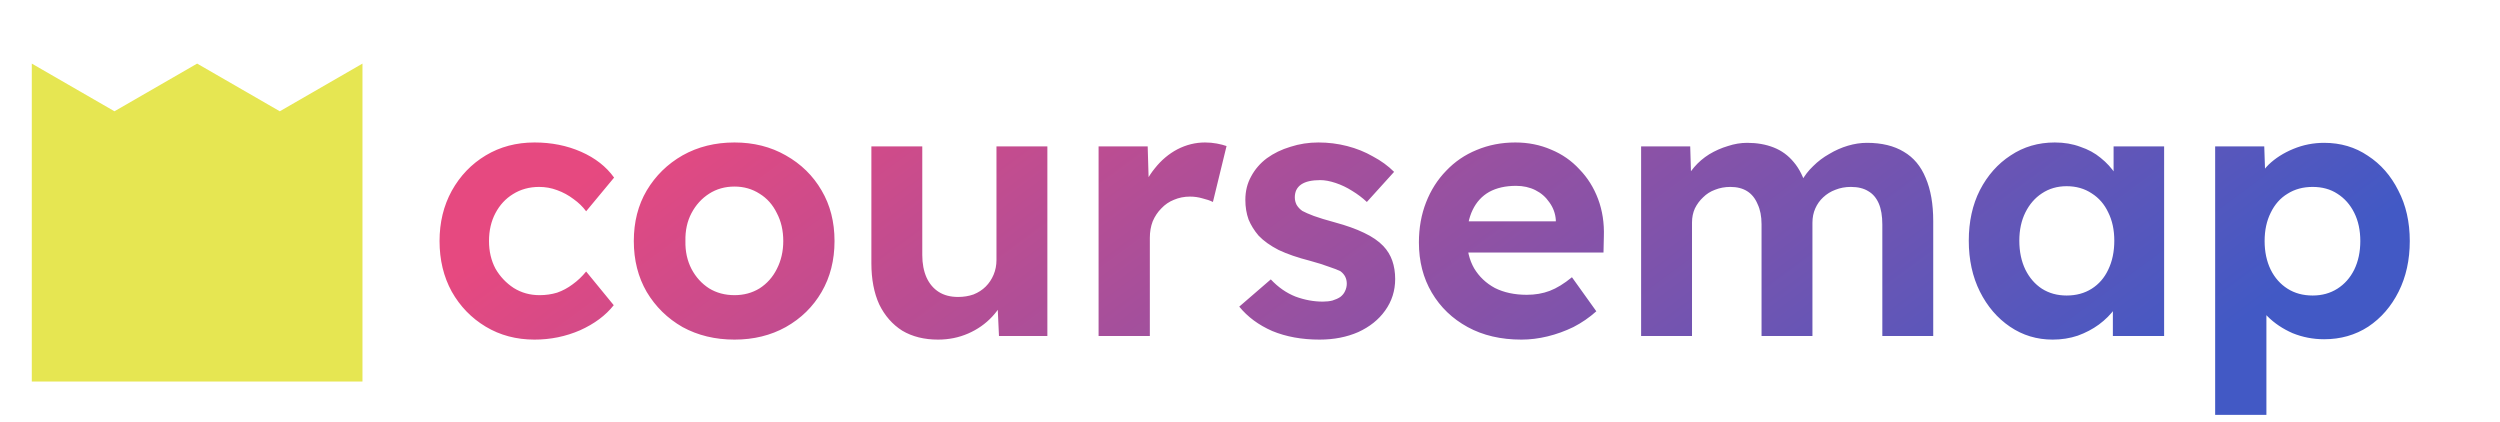
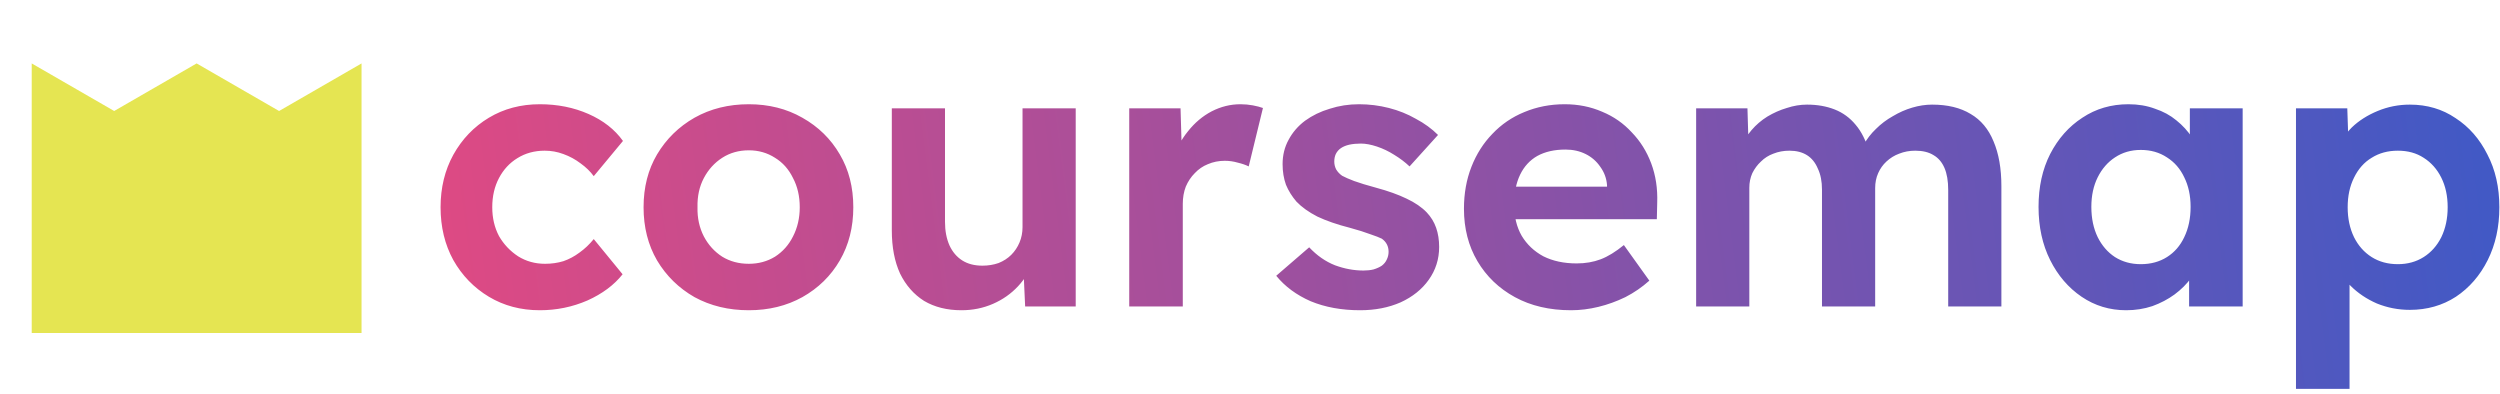
- <svg xmlns="http://www.w3.org/2000/svg" width="279" height="47" viewBox="0 0 279 47" fill="none">
-   <path d="M3.548 42.581H40.452V7.097L31.226 12.419L22 7.097L12.774 12.419L3.548 7.097V42.581Z" fill="#E6E652" />
-   <path d="M59.653 37.9C57.627 37.9 55.813 37.42 54.213 36.46C52.613 35.5 51.347 34.193 50.413 32.54C49.507 30.887 49.053 29.007 49.053 26.9C49.053 24.82 49.507 22.953 50.413 21.3C51.347 19.62 52.613 18.3 54.213 17.34C55.813 16.38 57.627 15.9 59.653 15.9C61.547 15.9 63.28 16.247 64.853 16.94C66.427 17.633 67.653 18.593 68.533 19.82L65.413 23.58C65.04 23.073 64.573 22.62 64.013 22.22C63.453 21.793 62.84 21.46 62.173 21.22C61.533 20.98 60.867 20.86 60.173 20.86C59.08 20.86 58.107 21.127 57.253 21.66C56.427 22.167 55.773 22.873 55.293 23.78C54.813 24.687 54.573 25.727 54.573 26.9C54.573 28.047 54.813 29.073 55.293 29.98C55.8 30.86 56.48 31.58 57.333 32.14C58.187 32.673 59.147 32.94 60.213 32.94C60.907 32.94 61.56 32.847 62.173 32.66C62.787 32.447 63.36 32.14 63.893 31.74C64.453 31.34 64.96 30.86 65.413 30.3L68.493 34.06C67.587 35.207 66.333 36.14 64.733 36.86C63.133 37.553 61.44 37.9 59.653 37.9ZM81.973 37.9C79.813 37.9 77.88 37.433 76.173 36.5C74.493 35.54 73.16 34.233 72.173 32.58C71.213 30.927 70.733 29.033 70.733 26.9C70.733 24.767 71.213 22.887 72.173 21.26C73.16 19.607 74.493 18.3 76.173 17.34C77.88 16.38 79.813 15.9 81.973 15.9C84.106 15.9 86.013 16.38 87.693 17.34C89.4 18.3 90.733 19.607 91.693 21.26C92.653 22.887 93.133 24.767 93.133 26.9C93.133 29.033 92.653 30.927 91.693 32.58C90.733 34.233 89.4 35.54 87.693 36.5C86.013 37.433 84.106 37.9 81.973 37.9ZM81.973 32.94C83.013 32.94 83.946 32.687 84.773 32.18C85.6 31.647 86.24 30.927 86.693 30.02C87.173 29.087 87.413 28.047 87.413 26.9C87.413 25.727 87.173 24.687 86.693 23.78C86.24 22.847 85.6 22.127 84.773 21.62C83.946 21.087 83.013 20.82 81.973 20.82C80.906 20.82 79.96 21.087 79.133 21.62C78.306 22.153 77.653 22.873 77.173 23.78C76.693 24.687 76.466 25.727 76.493 26.9C76.466 28.047 76.693 29.087 77.173 30.02C77.653 30.927 78.306 31.647 79.133 32.18C79.96 32.687 80.906 32.94 81.973 32.94ZM104.686 37.9C103.14 37.9 101.806 37.567 100.686 36.9C99.593 36.207 98.74 35.233 98.126 33.98C97.54 32.7 97.246 31.167 97.246 29.38V16.34H102.926V28.46C102.926 29.42 103.086 30.26 103.406 30.98C103.726 31.673 104.18 32.207 104.766 32.58C105.353 32.953 106.073 33.14 106.926 33.14C107.54 33.14 108.113 33.047 108.646 32.86C109.18 32.647 109.633 32.353 110.006 31.98C110.38 31.607 110.673 31.167 110.886 30.66C111.1 30.153 111.206 29.607 111.206 29.02V16.34H116.886V37.5H111.486L111.286 33.14L112.326 32.66C112.006 33.647 111.473 34.54 110.726 35.34C109.98 36.14 109.086 36.767 108.046 37.22C107.006 37.673 105.886 37.9 104.686 37.9ZM122.602 37.5V16.34H128.082L128.282 23.14L127.322 21.74C127.642 20.647 128.162 19.66 128.882 18.78C129.602 17.873 130.442 17.167 131.402 16.66C132.388 16.153 133.415 15.9 134.482 15.9C134.935 15.9 135.375 15.94 135.802 16.02C136.228 16.1 136.588 16.193 136.882 16.3L135.362 22.54C135.042 22.38 134.655 22.247 134.202 22.14C133.748 22.007 133.282 21.94 132.802 21.94C132.162 21.94 131.562 22.06 131.002 22.3C130.468 22.513 130.002 22.833 129.602 23.26C129.202 23.66 128.882 24.14 128.642 24.7C128.428 25.26 128.322 25.873 128.322 26.54V37.5H122.602ZM147.261 37.9C145.287 37.9 143.527 37.58 141.981 36.94C140.461 36.273 139.234 35.367 138.301 34.22L141.821 31.18C142.647 32.06 143.567 32.7 144.581 33.1C145.594 33.473 146.607 33.66 147.621 33.66C148.021 33.66 148.381 33.62 148.701 33.54C149.047 33.433 149.341 33.3 149.581 33.14C149.821 32.953 149.994 32.74 150.101 32.5C150.234 32.233 150.301 31.953 150.301 31.66C150.301 31.073 150.061 30.607 149.581 30.26C149.314 30.127 148.901 29.967 148.341 29.78C147.781 29.567 147.061 29.34 146.181 29.1C144.821 28.753 143.661 28.353 142.701 27.9C141.767 27.42 141.021 26.887 140.461 26.3C139.981 25.74 139.607 25.14 139.341 24.5C139.101 23.833 138.981 23.1 138.981 22.3C138.981 21.34 139.194 20.473 139.621 19.7C140.047 18.9 140.634 18.22 141.381 17.66C142.154 17.1 143.034 16.673 144.021 16.38C145.007 16.06 146.047 15.9 147.141 15.9C148.234 15.9 149.301 16.033 150.341 16.3C151.381 16.567 152.341 16.953 153.221 17.46C154.127 17.94 154.914 18.513 155.581 19.18L152.541 22.54C152.061 22.087 151.514 21.673 150.901 21.3C150.314 20.927 149.701 20.633 149.061 20.42C148.421 20.207 147.847 20.1 147.341 20.1C146.887 20.1 146.474 20.14 146.101 20.22C145.754 20.3 145.461 20.42 145.221 20.58C144.981 20.74 144.794 20.953 144.661 21.22C144.554 21.46 144.501 21.727 144.501 22.02C144.501 22.313 144.567 22.593 144.701 22.86C144.861 23.127 145.074 23.353 145.341 23.54C145.634 23.7 146.061 23.887 146.621 24.1C147.207 24.313 147.994 24.553 148.981 24.82C150.261 25.167 151.341 25.553 152.221 25.98C153.127 26.407 153.847 26.9 154.381 27.46C154.834 27.94 155.167 28.487 155.381 29.1C155.594 29.713 155.701 30.393 155.701 31.14C155.701 32.447 155.327 33.62 154.581 34.66C153.861 35.673 152.861 36.473 151.581 37.06C150.301 37.62 148.861 37.9 147.261 37.9ZM169.79 37.9C167.497 37.9 165.497 37.433 163.79 36.5C162.083 35.567 160.75 34.287 159.79 32.66C158.83 31.033 158.35 29.167 158.35 27.06C158.35 25.433 158.617 23.94 159.15 22.58C159.683 21.22 160.43 20.047 161.39 19.06C162.35 18.047 163.483 17.273 164.79 16.74C166.123 16.18 167.563 15.9 169.11 15.9C170.55 15.9 171.883 16.167 173.11 16.7C174.337 17.207 175.39 17.94 176.27 18.9C177.177 19.833 177.87 20.94 178.35 22.22C178.83 23.5 179.043 24.9 178.99 26.42L178.95 28.18H161.95L161.03 24.7H174.27L173.63 25.42V24.54C173.577 23.82 173.337 23.167 172.91 22.58C172.51 21.993 171.99 21.54 171.35 21.22C170.71 20.9 169.99 20.74 169.19 20.74C168.017 20.74 167.017 20.967 166.19 21.42C165.39 21.873 164.777 22.54 164.35 23.42C163.923 24.3 163.71 25.367 163.71 26.62C163.71 27.9 163.977 29.007 164.51 29.94C165.07 30.873 165.843 31.607 166.83 32.14C167.843 32.647 169.03 32.9 170.39 32.9C171.323 32.9 172.177 32.753 172.95 32.46C173.723 32.167 174.55 31.66 175.43 30.94L178.15 34.74C177.377 35.433 176.523 36.02 175.59 36.5C174.657 36.953 173.697 37.3 172.71 37.54C171.723 37.78 170.75 37.9 169.79 37.9ZM183.148 37.5V16.34H188.628L188.748 20.38L187.908 20.54C188.201 19.847 188.588 19.22 189.068 18.66C189.548 18.1 190.108 17.62 190.748 17.22C191.414 16.82 192.108 16.513 192.828 16.3C193.548 16.06 194.268 15.94 194.988 15.94C196.081 15.94 197.068 16.113 197.948 16.46C198.828 16.807 199.574 17.353 200.188 18.1C200.801 18.82 201.281 19.78 201.628 20.98L200.748 20.9L201.028 20.26C201.374 19.62 201.814 19.047 202.348 18.54C202.881 18.007 203.481 17.553 204.148 17.18C204.814 16.78 205.508 16.473 206.228 16.26C206.948 16.047 207.654 15.94 208.348 15.94C210.001 15.94 211.374 16.273 212.468 16.94C213.561 17.58 214.374 18.553 214.908 19.86C215.468 21.167 215.748 22.767 215.748 24.66V37.5H210.068V25.06C210.068 24.1 209.934 23.313 209.668 22.7C209.401 22.087 209.014 21.633 208.508 21.34C208.001 21.02 207.348 20.86 206.548 20.86C205.934 20.86 205.361 20.967 204.828 21.18C204.321 21.367 203.868 21.647 203.468 22.02C203.094 22.367 202.801 22.78 202.588 23.26C202.374 23.74 202.268 24.273 202.268 24.86V37.5H196.588V25.02C196.588 24.14 196.441 23.393 196.148 22.78C195.881 22.14 195.494 21.66 194.988 21.34C194.481 21.02 193.854 20.86 193.108 20.86C192.494 20.86 191.921 20.967 191.388 21.18C190.881 21.367 190.441 21.647 190.068 22.02C189.694 22.367 189.388 22.78 189.148 23.26C188.934 23.74 188.828 24.26 188.828 24.82V37.5H183.148ZM229.076 37.9C227.316 37.9 225.73 37.42 224.316 36.46C222.903 35.5 221.783 34.193 220.956 32.54C220.13 30.887 219.716 28.993 219.716 26.86C219.716 24.727 220.13 22.847 220.956 21.22C221.81 19.567 222.956 18.273 224.396 17.34C225.836 16.38 227.476 15.9 229.316 15.9C230.356 15.9 231.303 16.06 232.156 16.38C233.036 16.673 233.796 17.087 234.436 17.62C235.103 18.153 235.663 18.767 236.116 19.46C236.57 20.153 236.89 20.9 237.076 21.7L235.876 21.5V16.34H241.516V37.5H235.796V32.42L237.076 32.3C236.863 33.047 236.516 33.753 236.036 34.42C235.556 35.087 234.956 35.687 234.236 36.22C233.543 36.727 232.756 37.14 231.876 37.46C230.996 37.753 230.063 37.9 229.076 37.9ZM230.636 32.98C231.703 32.98 232.636 32.727 233.436 32.22C234.236 31.713 234.85 31.007 235.276 30.1C235.73 29.167 235.956 28.087 235.956 26.86C235.956 25.66 235.73 24.607 235.276 23.7C234.85 22.793 234.236 22.087 233.436 21.58C232.636 21.047 231.703 20.78 230.636 20.78C229.596 20.78 228.676 21.047 227.876 21.58C227.103 22.087 226.49 22.793 226.036 23.7C225.583 24.607 225.356 25.66 225.356 26.86C225.356 28.087 225.583 29.167 226.036 30.1C226.49 31.007 227.103 31.713 227.876 32.22C228.676 32.727 229.596 32.98 230.636 32.98ZM247.211 46.3V16.34H252.691L252.851 21.1L251.811 20.74C251.998 19.887 252.451 19.1 253.171 18.38C253.918 17.66 254.838 17.073 255.931 16.62C257.024 16.167 258.171 15.94 259.371 15.94C261.211 15.94 262.838 16.42 264.251 17.38C265.691 18.313 266.824 19.607 267.651 21.26C268.504 22.887 268.931 24.767 268.931 26.9C268.931 29.007 268.518 30.887 267.691 32.54C266.864 34.193 265.731 35.5 264.291 36.46C262.851 37.393 261.211 37.86 259.371 37.86C258.144 37.86 256.971 37.633 255.851 37.18C254.758 36.7 253.824 36.073 253.051 35.3C252.278 34.527 251.798 33.7 251.611 32.82L252.931 32.26V46.3H247.211ZM258.091 32.98C259.131 32.98 260.051 32.727 260.851 32.22C261.651 31.713 262.278 31.007 262.731 30.1C263.184 29.167 263.411 28.1 263.411 26.9C263.411 25.7 263.184 24.647 262.731 23.74C262.278 22.833 261.651 22.127 260.851 21.62C260.078 21.113 259.158 20.86 258.091 20.86C257.024 20.86 256.091 21.113 255.291 21.62C254.491 22.1 253.864 22.807 253.411 23.74C252.958 24.647 252.731 25.7 252.731 26.9C252.731 28.1 252.958 29.167 253.411 30.1C253.864 31.007 254.491 31.713 255.291 32.22C256.091 32.727 257.024 32.98 258.091 32.98Z" fill="url(#paint0_linear_10603_171360)" />
+ <svg xmlns="http://www.w3.org/2000/svg" width="267" height="42" viewBox="0 0 267 42" fill="none">
+   <path d="M3.387 35.565H38.613V6.774L29.806 11.855L21 6.774L12.194 11.855L3.387 6.774V35.565Z" fill="#E5E552" />
+   <path d="M57.653 33.133C55.627 33.133 53.813 32.653 52.213 31.693C50.613 30.733 49.347 29.426 48.413 27.773C47.507 26.119 47.053 24.239 47.053 22.133C47.053 20.053 47.507 18.186 48.413 16.533C49.347 14.853 50.613 13.533 52.213 12.573C53.813 11.613 55.627 11.133 57.653 11.133C59.547 11.133 61.28 11.479 62.853 12.173C64.427 12.866 65.653 13.826 66.533 15.053L63.413 18.813C63.04 18.306 62.573 17.853 62.013 17.453C61.453 17.026 60.84 16.693 60.173 16.453C59.533 16.213 58.867 16.093 58.173 16.093C57.08 16.093 56.107 16.36 55.253 16.893C54.427 17.399 53.773 18.106 53.293 19.013C52.813 19.919 52.573 20.959 52.573 22.133C52.573 23.279 52.813 24.306 53.293 25.213C53.8 26.093 54.48 26.813 55.333 27.373C56.187 27.906 57.147 28.173 58.213 28.173C58.907 28.173 59.56 28.079 60.173 27.893C60.787 27.68 61.36 27.373 61.893 26.973C62.453 26.573 62.96 26.093 63.413 25.533L66.493 29.293C65.587 30.439 64.333 31.373 62.733 32.093C61.133 32.786 59.44 33.133 57.653 33.133ZM79.973 33.133C77.813 33.133 75.88 32.666 74.173 31.733C72.493 30.773 71.16 29.466 70.173 27.813C69.213 26.16 68.733 24.266 68.733 22.133C68.733 20 69.213 18.119 70.173 16.493C71.16 14.839 72.493 13.533 74.173 12.573C75.88 11.613 77.813 11.133 79.973 11.133C82.106 11.133 84.013 11.613 85.693 12.573C87.4 13.533 88.733 14.839 89.693 16.493C90.653 18.119 91.133 20 91.133 22.133C91.133 24.266 90.653 26.16 89.693 27.813C88.733 29.466 87.4 30.773 85.693 31.733C84.013 32.666 82.106 33.133 79.973 33.133ZM79.973 28.173C81.013 28.173 81.946 27.919 82.773 27.413C83.6 26.88 84.24 26.16 84.693 25.253C85.173 24.32 85.413 23.279 85.413 22.133C85.413 20.959 85.173 19.919 84.693 19.013C84.24 18.079 83.6 17.36 82.773 16.853C81.946 16.32 81.013 16.053 79.973 16.053C78.906 16.053 77.96 16.32 77.133 16.853C76.306 17.386 75.653 18.106 75.173 19.013C74.693 19.919 74.466 20.959 74.493 22.133C74.466 23.279 74.693 24.32 75.173 25.253C75.653 26.16 76.306 26.88 77.133 27.413C77.96 27.919 78.906 28.173 79.973 28.173ZM102.686 33.133C101.14 33.133 99.806 32.8 98.686 32.133C97.593 31.439 96.74 30.466 96.126 29.213C95.54 27.933 95.246 26.399 95.246 24.613V11.573H100.926V23.693C100.926 24.653 101.086 25.493 101.406 26.213C101.726 26.906 102.18 27.439 102.766 27.813C103.353 28.186 104.073 28.373 104.926 28.373C105.54 28.373 106.113 28.279 106.646 28.093C107.18 27.88 107.633 27.586 108.006 27.213C108.38 26.84 108.673 26.399 108.886 25.893C109.1 25.386 109.206 24.84 109.206 24.253V11.573H114.886V32.733H109.486L109.286 28.373L110.326 27.893C110.006 28.88 109.473 29.773 108.726 30.573C107.98 31.373 107.086 32 106.046 32.453C105.006 32.906 103.886 33.133 102.686 33.133ZM120.602 32.733V11.573H126.082L126.282 18.373L125.322 16.973C125.642 15.88 126.162 14.893 126.882 14.013C127.602 13.106 128.442 12.399 129.402 11.893C130.388 11.386 131.415 11.133 132.482 11.133C132.935 11.133 133.375 11.173 133.802 11.253C134.228 11.333 134.588 11.426 134.882 11.533L133.362 17.773C133.042 17.613 132.655 17.48 132.202 17.373C131.748 17.239 131.282 17.173 130.802 17.173C130.162 17.173 129.562 17.293 129.002 17.533C128.468 17.746 128.002 18.066 127.602 18.493C127.202 18.893 126.882 19.373 126.642 19.933C126.428 20.493 126.322 21.106 126.322 21.773V32.733H120.602ZM145.261 33.133C143.287 33.133 141.527 32.813 139.981 32.173C138.461 31.506 137.234 30.599 136.301 29.453L139.821 26.413C140.647 27.293 141.567 27.933 142.581 28.333C143.594 28.706 144.607 28.893 145.621 28.893C146.021 28.893 146.381 28.853 146.701 28.773C147.047 28.666 147.341 28.533 147.581 28.373C147.821 28.186 147.994 27.973 148.101 27.733C148.234 27.466 148.301 27.186 148.301 26.893C148.301 26.306 148.061 25.84 147.581 25.493C147.314 25.36 146.901 25.2 146.341 25.013C145.781 24.799 145.061 24.573 144.181 24.333C142.821 23.986 141.661 23.586 140.701 23.133C139.767 22.653 139.021 22.119 138.461 21.533C137.981 20.973 137.607 20.373 137.341 19.733C137.101 19.066 136.981 18.333 136.981 17.533C136.981 16.573 137.194 15.706 137.621 14.933C138.047 14.133 138.634 13.453 139.381 12.893C140.154 12.333 141.034 11.906 142.021 11.613C143.007 11.293 144.047 11.133 145.141 11.133C146.234 11.133 147.301 11.266 148.341 11.533C149.381 11.8 150.341 12.186 151.221 12.693C152.127 13.173 152.914 13.746 153.581 14.413L150.541 17.773C150.061 17.32 149.514 16.906 148.901 16.533C148.314 16.16 147.701 15.866 147.061 15.653C146.421 15.44 145.847 15.333 145.341 15.333C144.887 15.333 144.474 15.373 144.101 15.453C143.754 15.533 143.461 15.653 143.221 15.813C142.981 15.973 142.794 16.186 142.661 16.453C142.554 16.693 142.501 16.959 142.501 17.253C142.501 17.546 142.567 17.826 142.701 18.093C142.861 18.36 143.074 18.586 143.341 18.773C143.634 18.933 144.061 19.119 144.621 19.333C145.207 19.546 145.994 19.786 146.981 20.053C148.261 20.399 149.341 20.786 150.221 21.213C151.127 21.64 151.847 22.133 152.381 22.693C152.834 23.173 153.167 23.72 153.381 24.333C153.594 24.946 153.701 25.626 153.701 26.373C153.701 27.68 153.327 28.853 152.581 29.893C151.861 30.906 150.861 31.706 149.581 32.293C148.301 32.853 146.861 33.133 145.261 33.133ZM167.79 33.133C165.497 33.133 163.497 32.666 161.79 31.733C160.083 30.799 158.75 29.52 157.79 27.893C156.83 26.266 156.35 24.399 156.35 22.293C156.35 20.666 156.617 19.173 157.15 17.813C157.683 16.453 158.43 15.28 159.39 14.293C160.35 13.28 161.483 12.506 162.79 11.973C164.123 11.413 165.563 11.133 167.11 11.133C168.55 11.133 169.883 11.399 171.11 11.933C172.337 12.44 173.39 13.173 174.27 14.133C175.177 15.066 175.87 16.173 176.35 17.453C176.83 18.733 177.043 20.133 176.99 21.653L176.95 23.413H159.95L159.03 19.933H172.27L171.63 20.653V19.773C171.577 19.053 171.337 18.399 170.91 17.813C170.51 17.226 169.99 16.773 169.35 16.453C168.71 16.133 167.99 15.973 167.19 15.973C166.017 15.973 165.017 16.2 164.19 16.653C163.39 17.106 162.777 17.773 162.35 18.653C161.923 19.533 161.71 20.599 161.71 21.853C161.71 23.133 161.977 24.239 162.51 25.173C163.07 26.106 163.843 26.84 164.83 27.373C165.843 27.88 167.03 28.133 168.39 28.133C169.323 28.133 170.177 27.986 170.95 27.693C171.723 27.399 172.55 26.893 173.43 26.173L176.15 29.973C175.377 30.666 174.523 31.253 173.59 31.733C172.657 32.186 171.697 32.533 170.71 32.773C169.723 33.013 168.75 33.133 167.79 33.133ZM181.148 32.733V11.573H186.628L186.748 15.613L185.908 15.773C186.201 15.079 186.588 14.453 187.068 13.893C187.548 13.333 188.108 12.853 188.748 12.453C189.414 12.053 190.108 11.746 190.828 11.533C191.548 11.293 192.268 11.173 192.988 11.173C194.081 11.173 195.068 11.346 195.948 11.693C196.828 12.04 197.574 12.586 198.188 13.333C198.801 14.053 199.281 15.013 199.628 16.213L198.748 16.133L199.028 15.493C199.374 14.853 199.814 14.28 200.348 13.773C200.881 13.239 201.481 12.786 202.148 12.413C202.814 12.013 203.508 11.706 204.228 11.493C204.948 11.28 205.654 11.173 206.348 11.173C208.001 11.173 209.374 11.506 210.468 12.173C211.561 12.813 212.374 13.786 212.908 15.093C213.468 16.399 213.748 18 213.748 19.893V32.733H208.068V20.293C208.068 19.333 207.934 18.546 207.668 17.933C207.401 17.32 207.014 16.866 206.508 16.573C206.001 16.253 205.348 16.093 204.548 16.093C203.934 16.093 203.361 16.2 202.828 16.413C202.321 16.599 201.868 16.88 201.468 17.253C201.094 17.599 200.801 18.013 200.588 18.493C200.374 18.973 200.268 19.506 200.268 20.093V32.733H194.588V20.253C194.588 19.373 194.441 18.626 194.148 18.013C193.881 17.373 193.494 16.893 192.988 16.573C192.481 16.253 191.854 16.093 191.108 16.093C190.494 16.093 189.921 16.2 189.388 16.413C188.881 16.599 188.441 16.88 188.068 17.253C187.694 17.599 187.388 18.013 187.148 18.493C186.934 18.973 186.828 19.493 186.828 20.053V32.733H181.148ZM227.076 33.133C225.316 33.133 223.73 32.653 222.316 31.693C220.903 30.733 219.783 29.426 218.956 27.773C218.13 26.119 217.716 24.226 217.716 22.093C217.716 19.959 218.13 18.079 218.956 16.453C219.81 14.8 220.956 13.506 222.396 12.573C223.836 11.613 225.476 11.133 227.316 11.133C228.356 11.133 229.303 11.293 230.156 11.613C231.036 11.906 231.796 12.319 232.436 12.853C233.103 13.386 233.663 13.999 234.116 14.693C234.57 15.386 234.89 16.133 235.076 16.933L233.876 16.733V11.573H239.516V32.733H233.796V27.653L235.076 27.533C234.863 28.279 234.516 28.986 234.036 29.653C233.556 30.32 232.956 30.919 232.236 31.453C231.543 31.959 230.756 32.373 229.876 32.693C228.996 32.986 228.063 33.133 227.076 33.133ZM228.636 28.213C229.703 28.213 230.636 27.959 231.436 27.453C232.236 26.946 232.85 26.239 233.276 25.333C233.73 24.399 233.956 23.32 233.956 22.093C233.956 20.893 233.73 19.84 233.276 18.933C232.85 18.026 232.236 17.32 231.436 16.813C230.636 16.279 229.703 16.013 228.636 16.013C227.596 16.013 226.676 16.279 225.876 16.813C225.103 17.32 224.49 18.026 224.036 18.933C223.583 19.84 223.356 20.893 223.356 22.093C223.356 23.32 223.583 24.399 224.036 25.333C224.49 26.239 225.103 26.946 225.876 27.453C226.676 27.959 227.596 28.213 228.636 28.213ZM245.211 41.533V11.573H250.691L250.851 16.333L249.811 15.973C249.998 15.12 250.451 14.333 251.171 13.613C251.918 12.893 252.838 12.306 253.931 11.853C255.024 11.399 256.171 11.173 257.371 11.173C259.211 11.173 260.838 11.653 262.251 12.613C263.691 13.546 264.824 14.839 265.651 16.493C266.504 18.119 266.931 20 266.931 22.133C266.931 24.239 266.518 26.119 265.691 27.773C264.864 29.426 263.731 30.733 262.291 31.693C260.851 32.626 259.211 33.093 257.371 33.093C256.144 33.093 254.971 32.866 253.851 32.413C252.758 31.933 251.824 31.306 251.051 30.533C250.278 29.759 249.798 28.933 249.611 28.053L250.931 27.493V41.533H245.211ZM256.091 28.213C257.131 28.213 258.051 27.959 258.851 27.453C259.651 26.946 260.278 26.239 260.731 25.333C261.184 24.399 261.411 23.333 261.411 22.133C261.411 20.933 261.184 19.88 260.731 18.973C260.278 18.066 259.651 17.36 258.851 16.853C258.078 16.346 257.158 16.093 256.091 16.093C255.024 16.093 254.091 16.346 253.291 16.853C252.491 17.333 251.864 18.04 251.411 18.973C250.958 19.88 250.731 20.933 250.731 22.133C250.731 23.333 250.958 24.399 251.411 25.333C251.864 26.239 252.491 26.946 253.291 27.453C254.091 27.959 255.024 28.213 256.091 28.213Z" fill="url(#paint0_linear_8613_391)" />
  <defs>
-     <linearGradient id="paint0_linear_10603_171360" x1="123" y1="-22.5" x2="195.5" y2="76" gradientUnits="userSpaceOnUse">
+     <linearGradient id="paint0_linear_8613_391" x1="37" y1="40.233" x2="264" y2="11.233" gradientUnits="userSpaceOnUse">
      <stop stop-color="#E64980" />
      <stop offset="1" stop-color="#4259C5" />
    </linearGradient>
  </defs>
</svg>
